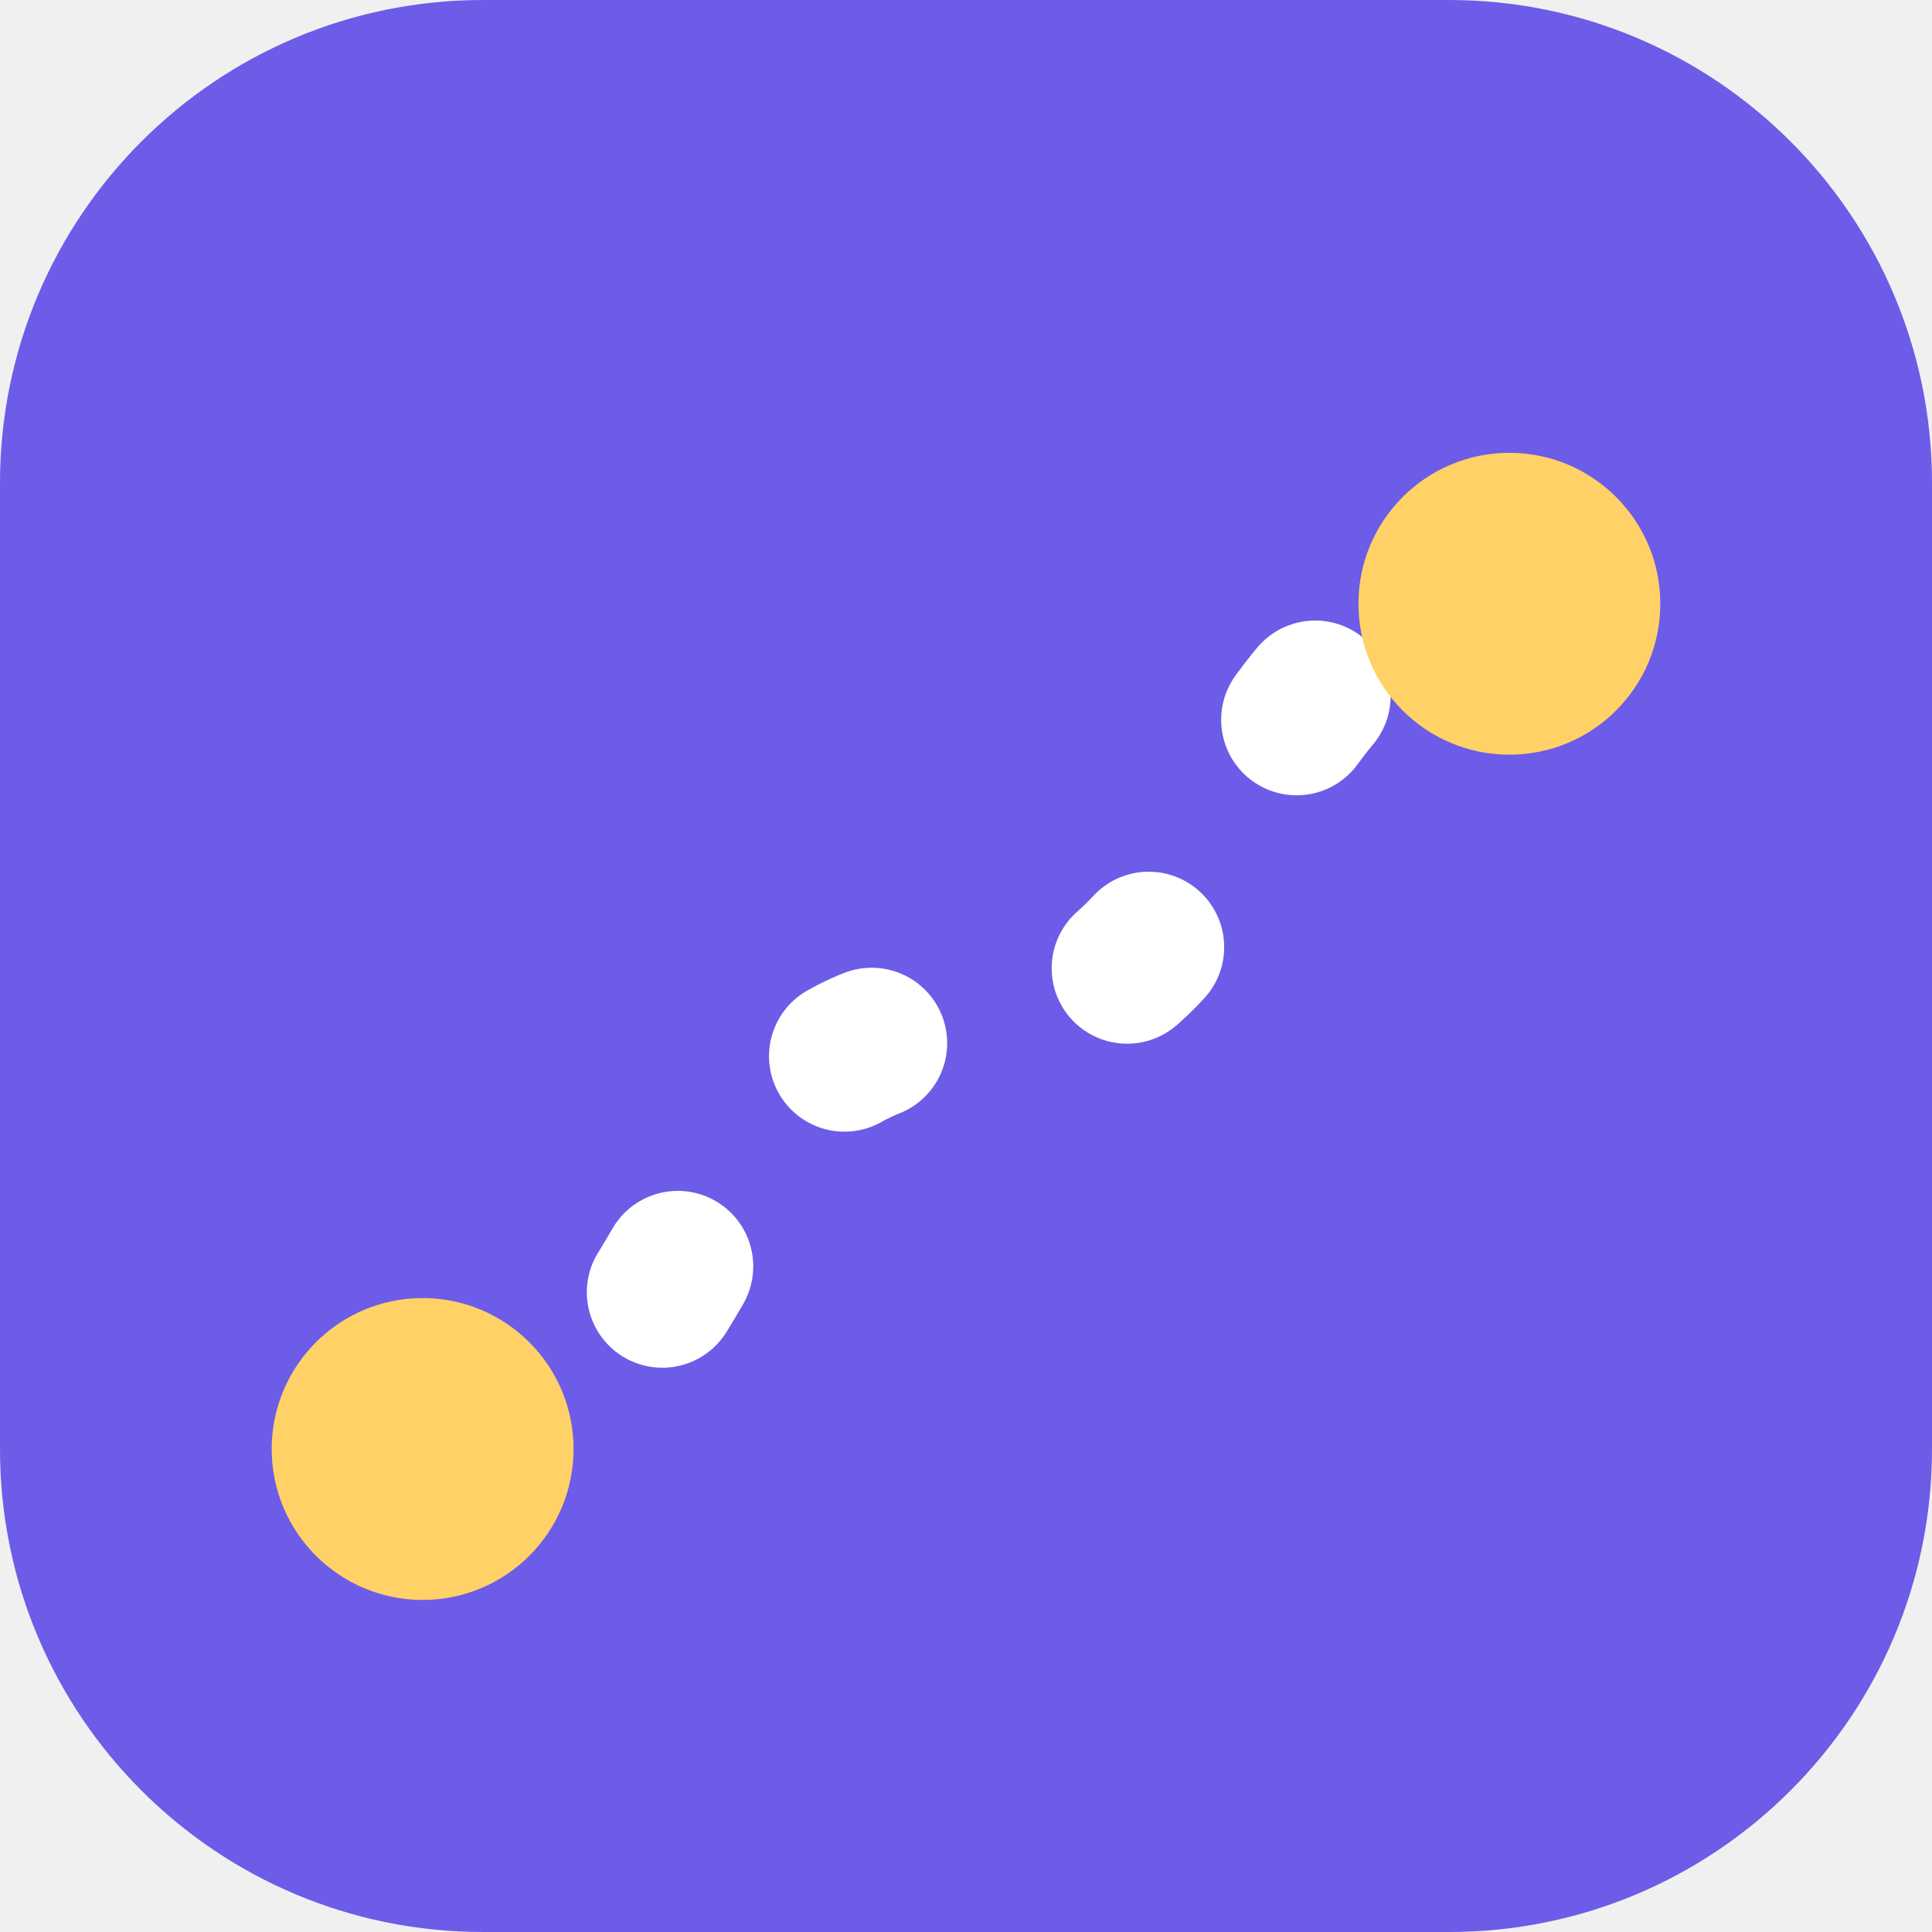
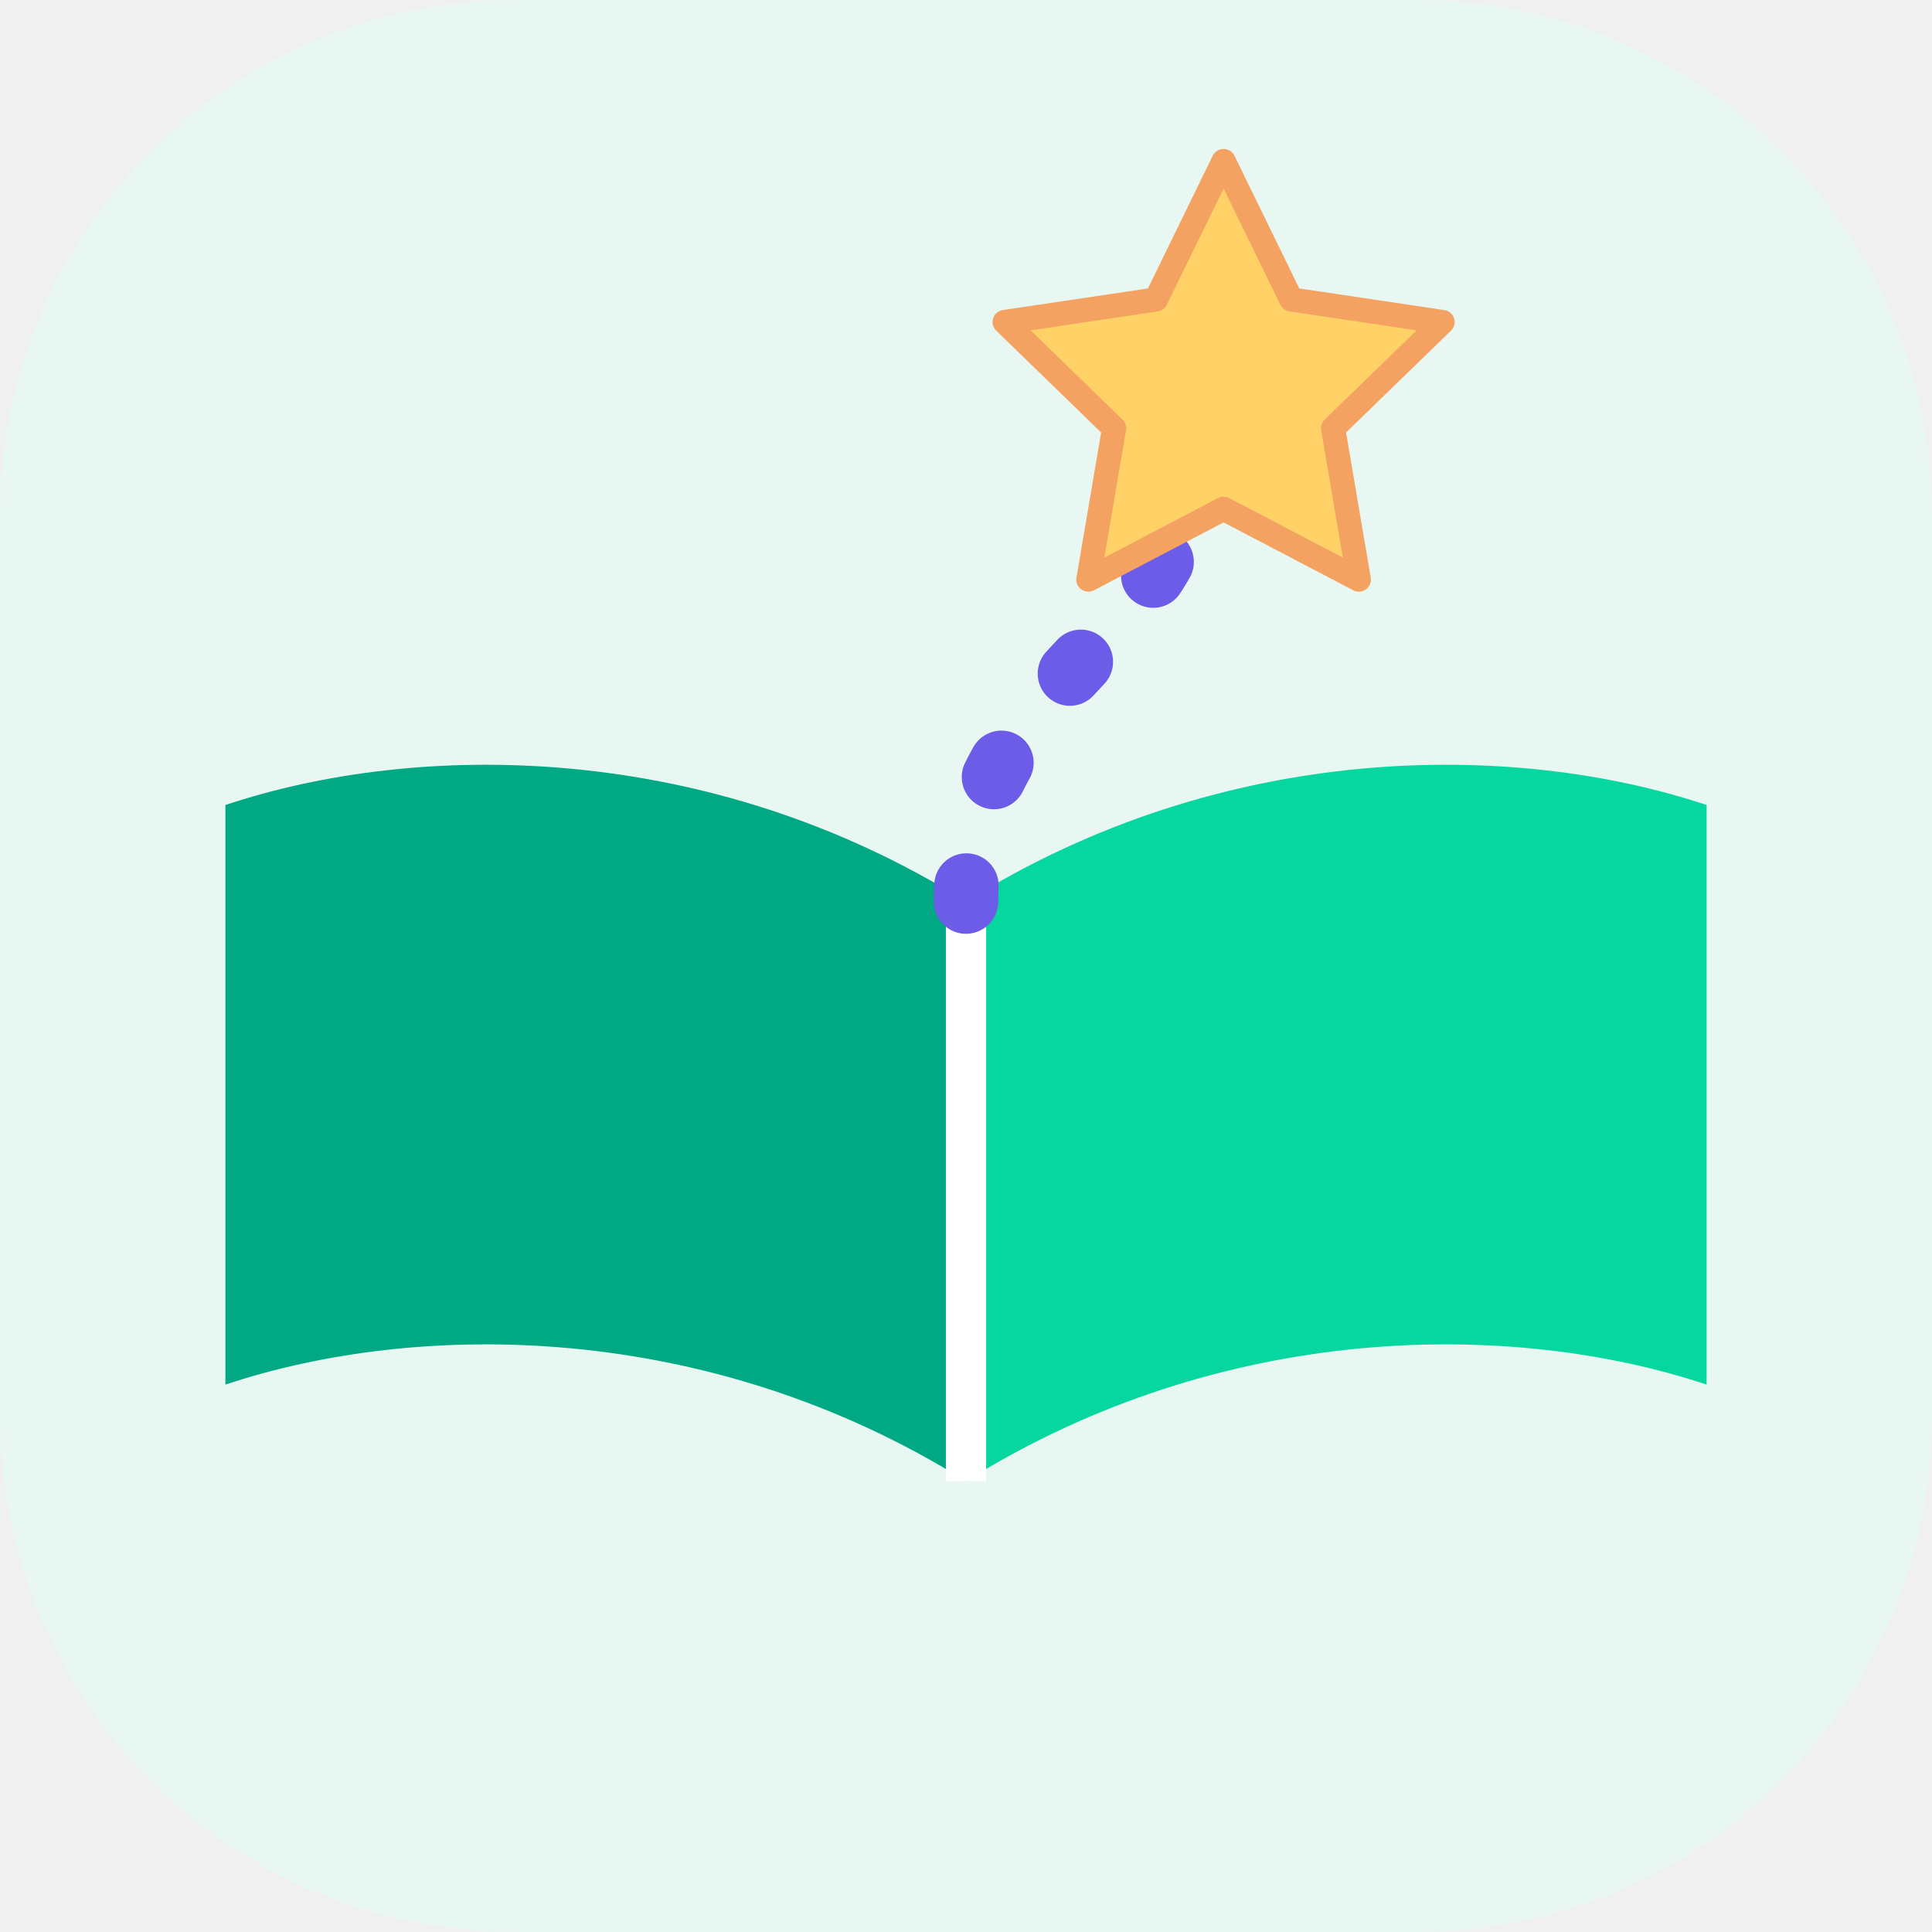
- <svg xmlns="http://www.w3.org/2000/svg" viewBox="0 0 64 64">
-   <rect width="64" height="64" rx="16" fill="#6c5ce7" />
-   <path d="M14 48c10 0 8-14 18-14s8-14 18-14" fill="none" stroke="#fff" stroke-width="5" stroke-linecap="round" stroke-dasharray="1 9" />
-   <circle cx="14" cy="48" r="5" fill="#ffd166" />
-   <circle cx="50" cy="20" r="5" fill="#ffd166" />
+ <svg xmlns="http://www.w3.org/2000/svg" viewBox="0 0 120 120">
+   <rect width="120" height="120" rx="32" fill="#e8f7f1" />
+   <path d="M60 92 C 44 82, 26 82, 14 86 V 50 C 26 46, 44 46, 60 56 Z" fill="#00a884" />
+   <path d="M60 92 C 76 82, 94 82, 106 86 V 50 C 94 46, 76 46, 60 56 Z" fill="#06d6a0" />
+   <path d="M60 56 V 92" stroke="#fff" stroke-width="2.5" />
+   <path d="M60 56 C 60 42, 74 40, 74 28" fill="none" stroke="#6c5ce7" stroke-width="4" stroke-linecap="round" stroke-dasharray="1 7" />
+   <path d="M76 10 l4.2 8.6 9.4 1.4-6.8 6.6 1.6 9.4-8.4-4.4-8.4 4.4 1.6-9.4-6.8-6.6 9.4-1.4z" fill="#ffd166" stroke="#f4a261" stroke-width="1.5" stroke-linejoin="round" />
</svg>
